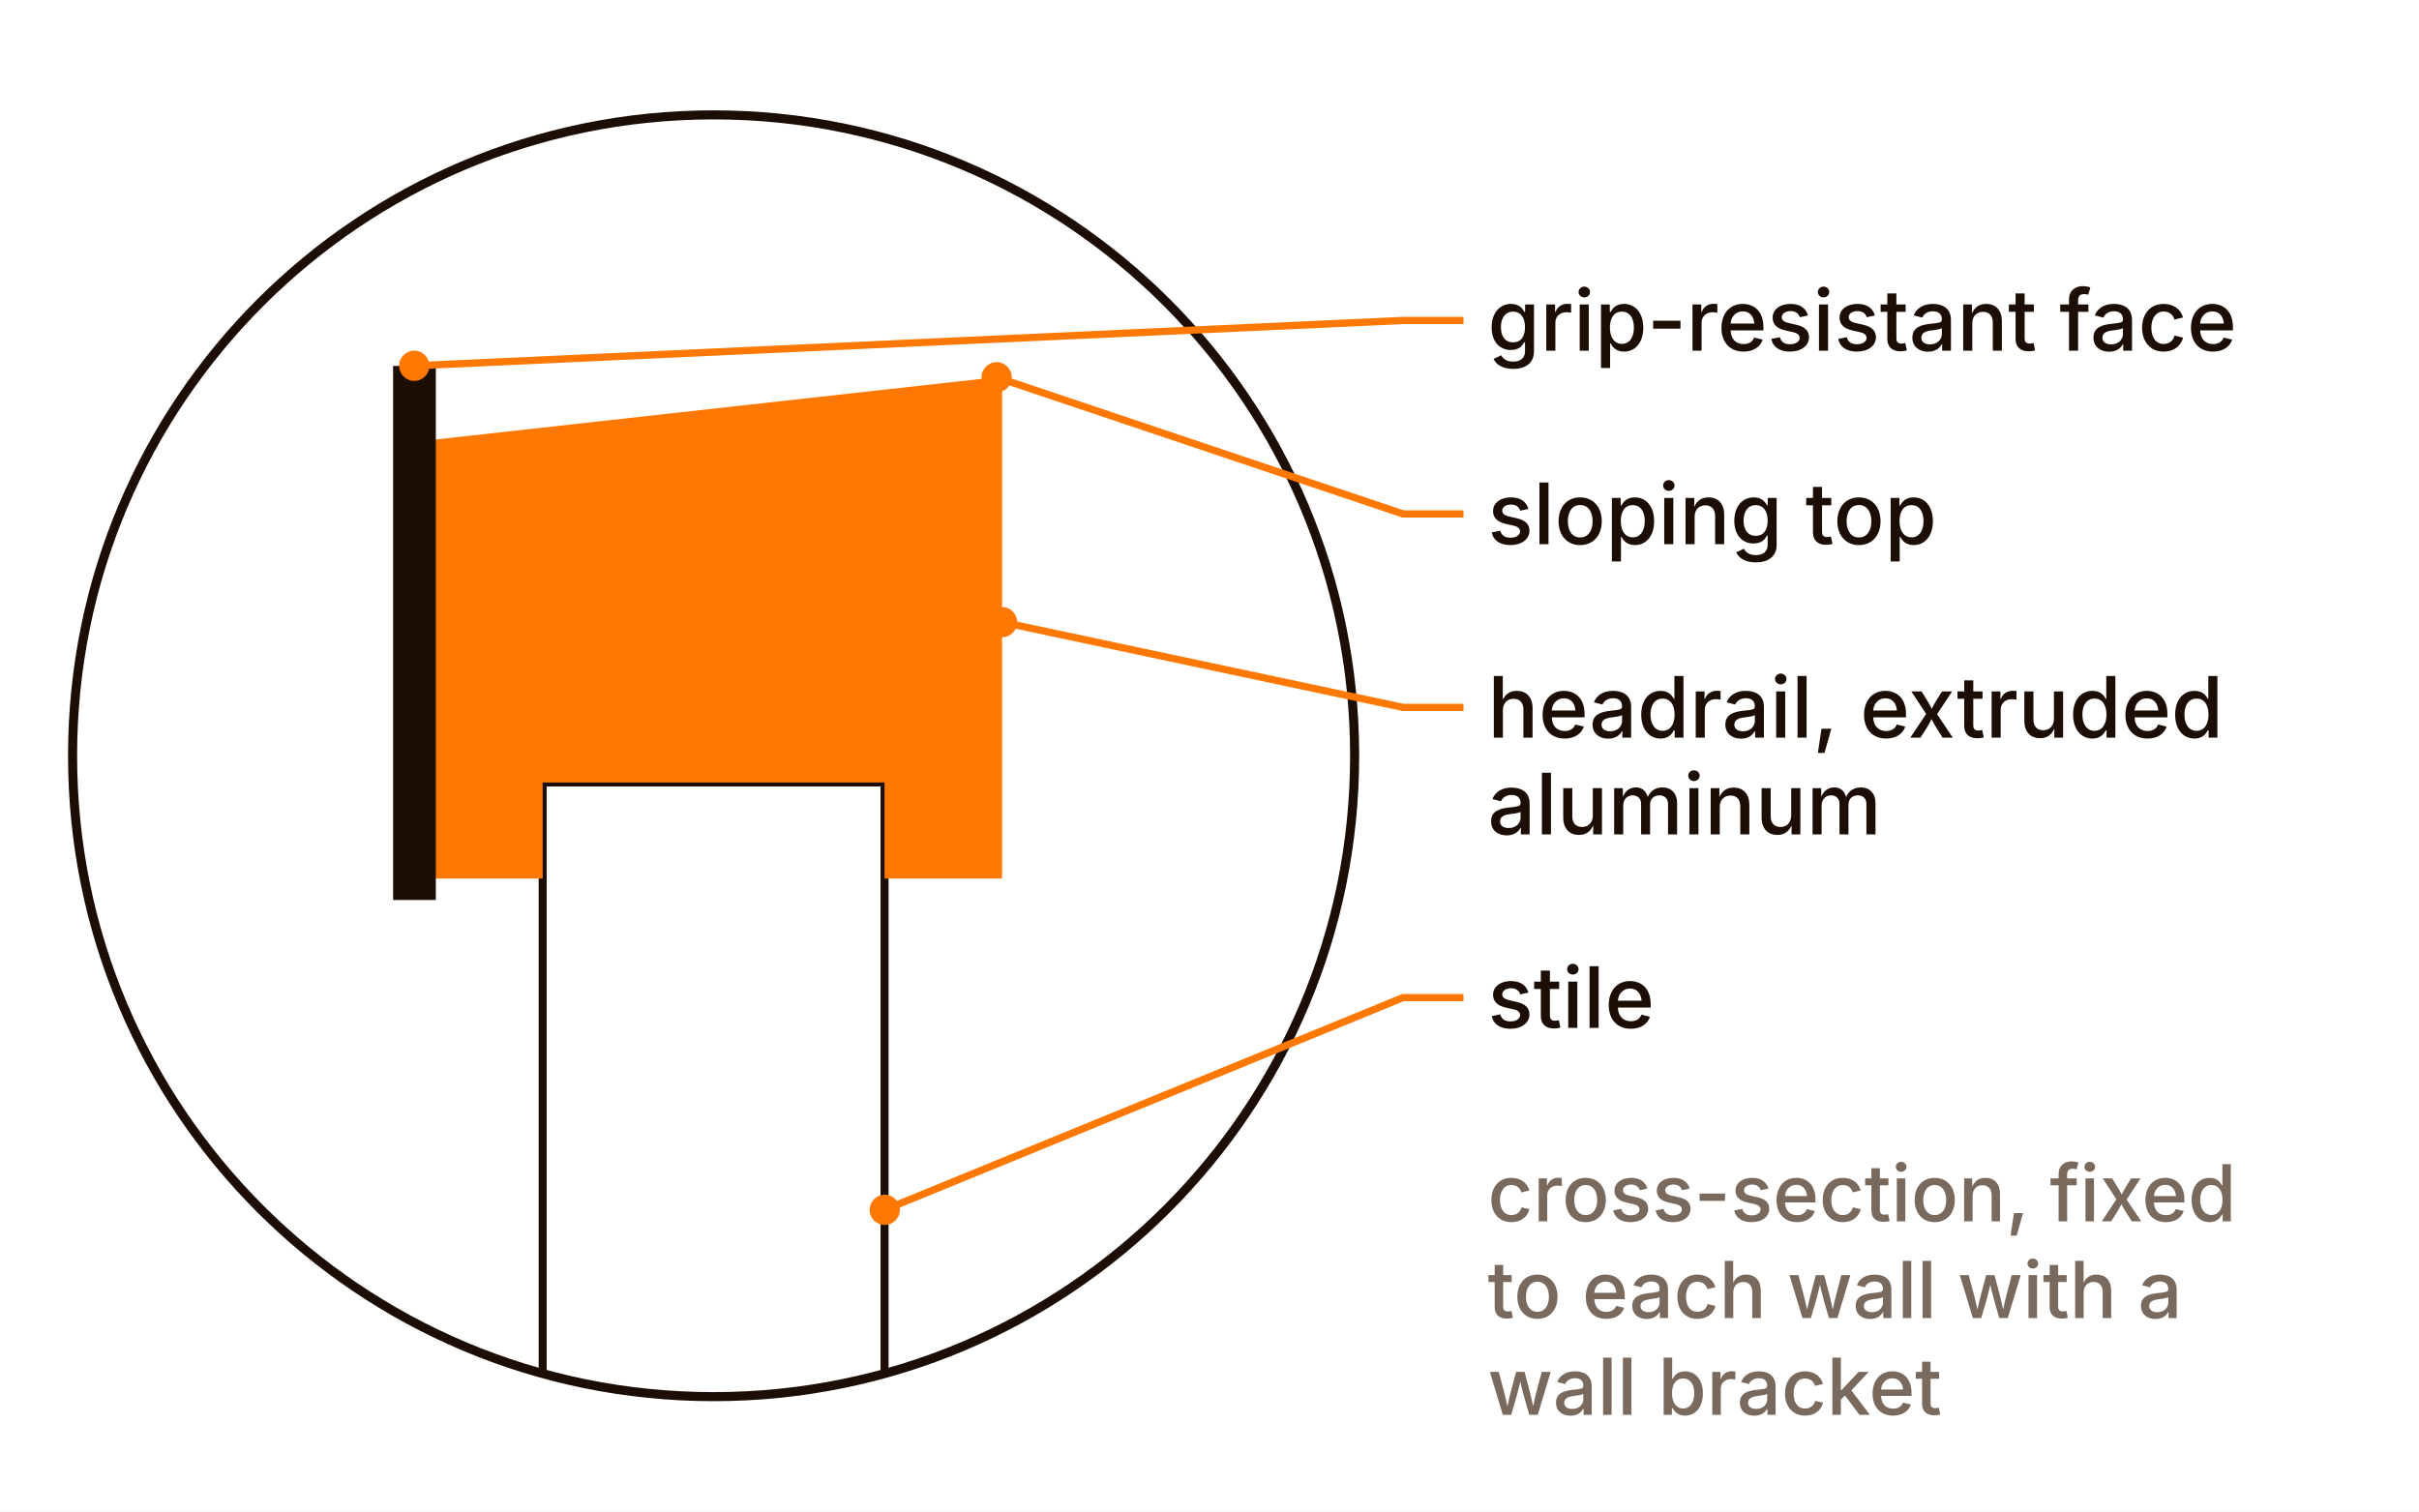
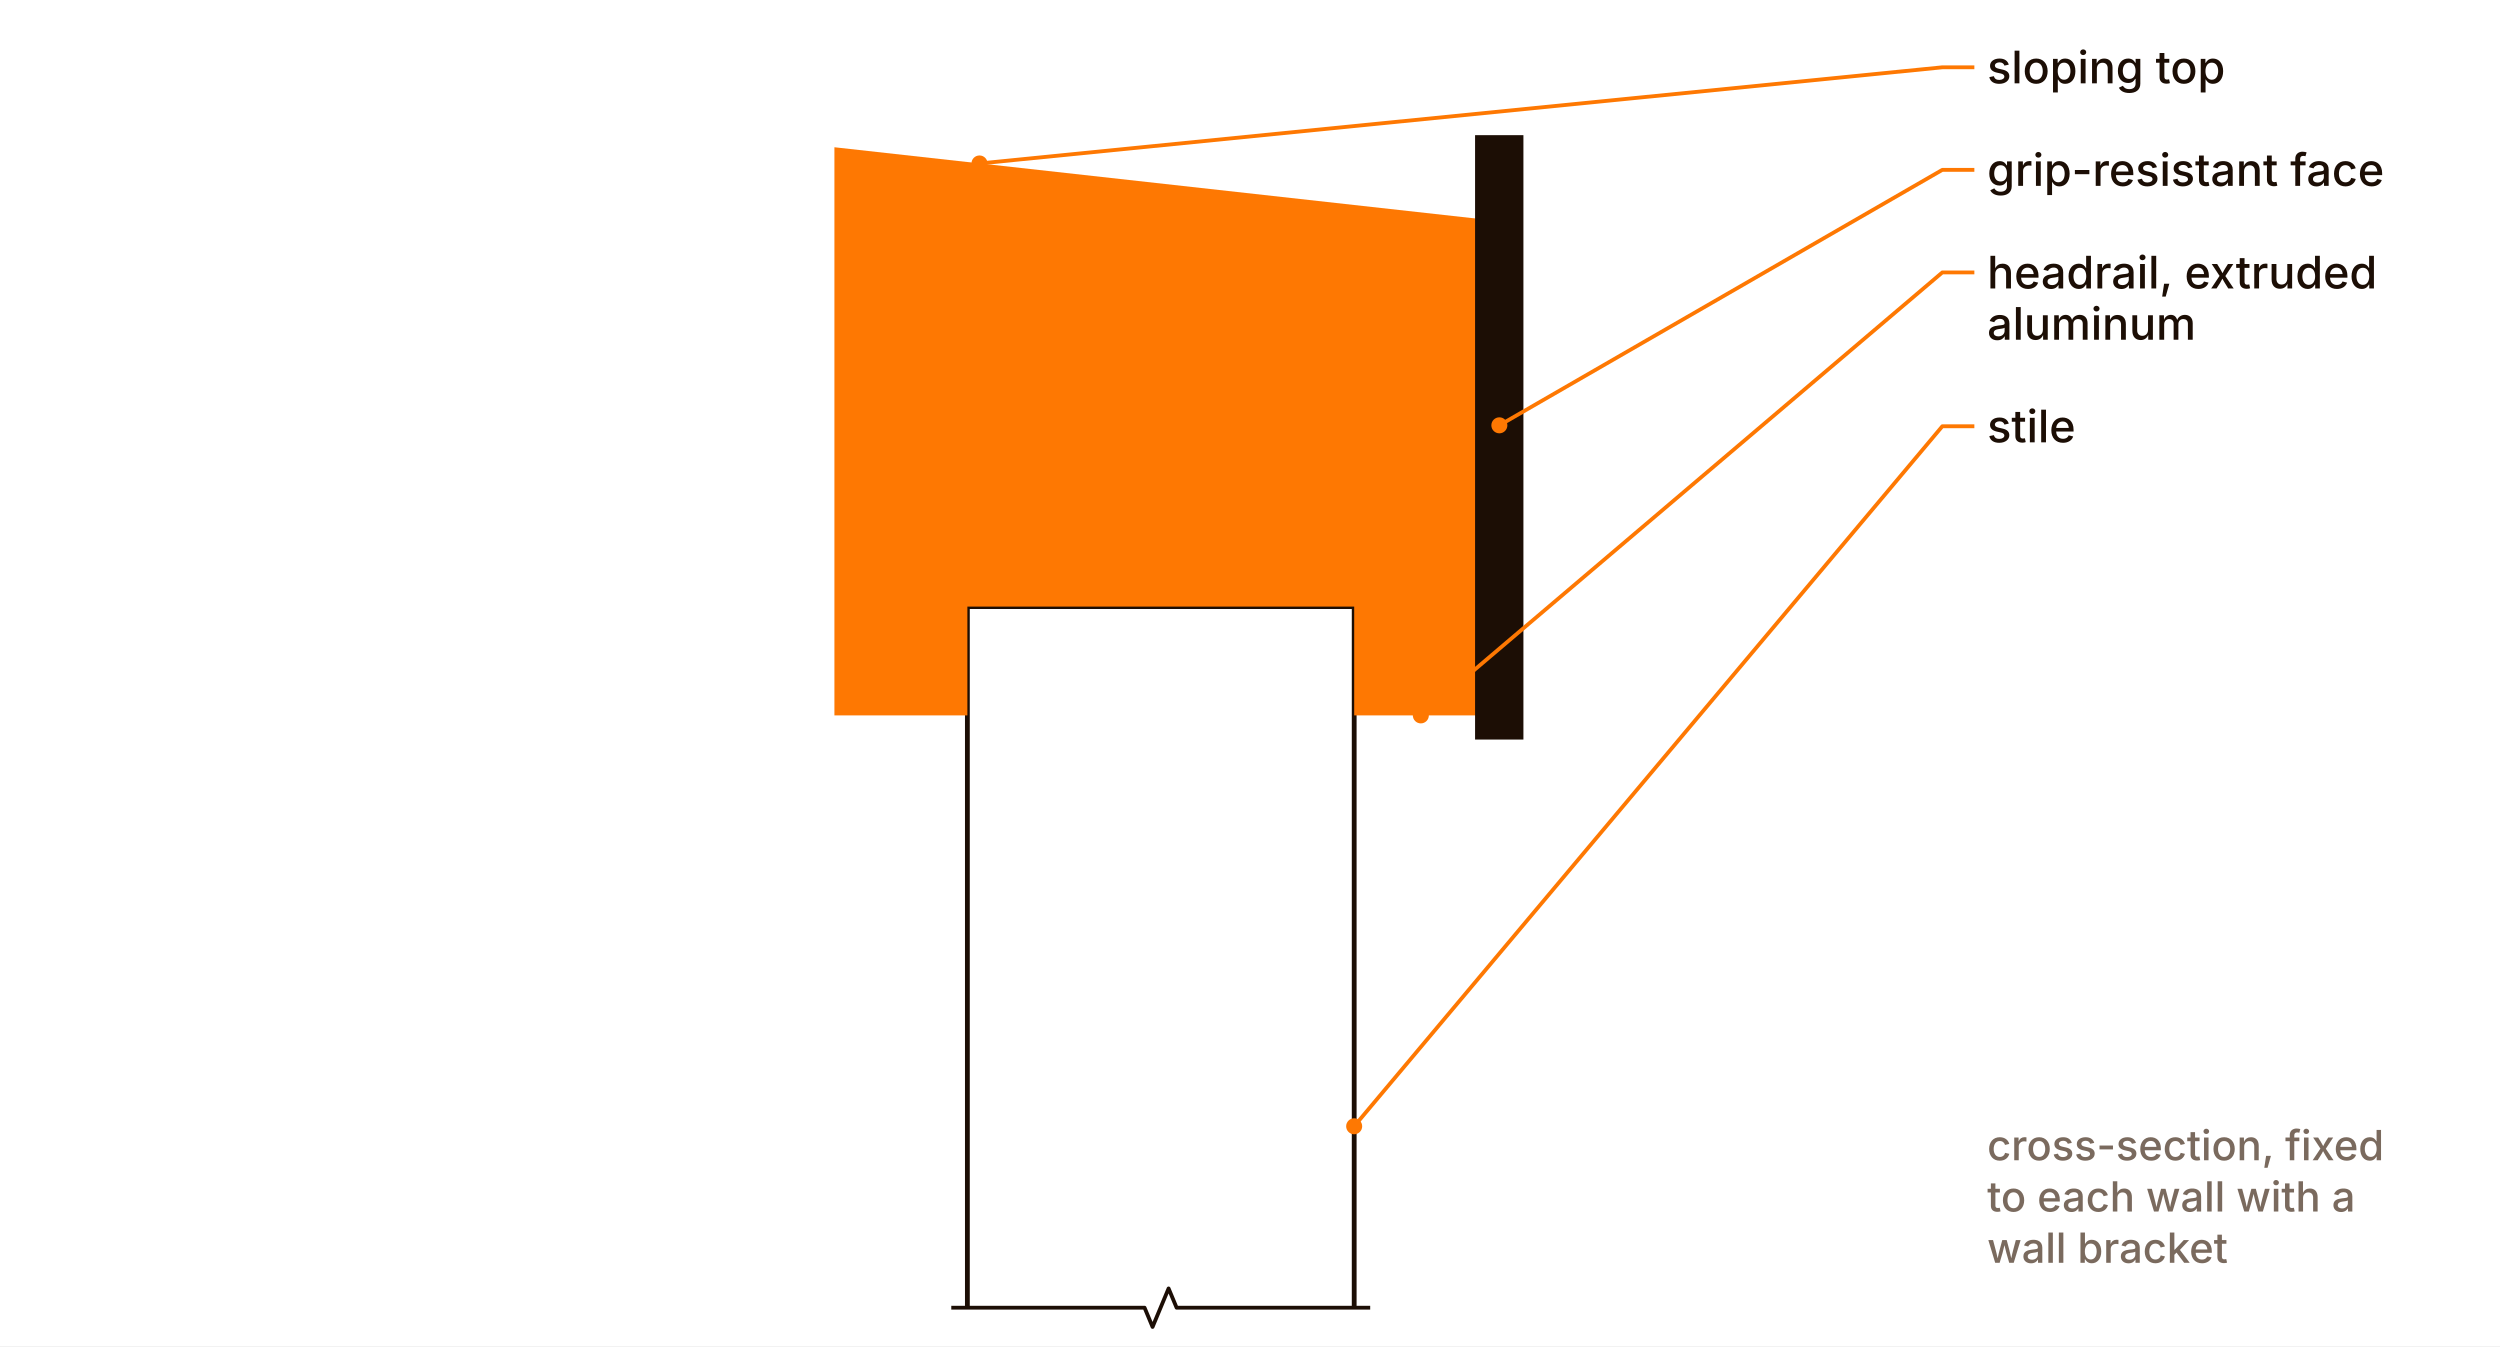
- <svg xmlns="http://www.w3.org/2000/svg" viewBox="0 0 400 250" width="400" height="250" role="img" aria-labelledby="t-mounting-overhead-braced-detail-headrail d-mounting-overhead-braced-detail-headrail" font-family="Inter, ui-sans-serif, system-ui, sans-serif">
+ <svg xmlns="http://www.w3.org/2000/svg" viewBox="0 0 780 420" width="780" height="420" role="img" aria-labelledby="t-mounting-overhead-braced-detail-headrail d-mounting-overhead-braced-detail-headrail" font-family="Inter, ui-sans-serif, system-ui, sans-serif">
  <defs>
    <pattern id="hatch-mounting-overhead-braced-detail-headrail" width="8" height="8" patternUnits="userSpaceOnUse" patternTransform="rotate(45)">
      <rect width="8" height="8" fill="#f2f0ec" />
      <line x1="0" y1="0" x2="0" y2="8" stroke="#cfc7bc" stroke-width="1.5" />
    </pattern>
    <marker id="tick-mounting-overhead-braced-detail-headrail" viewBox="0 0 10 10" refX="5" refY="5" markerWidth="8" markerHeight="8" orient="auto">
      <path d="M2 8 L8 2" stroke="#7a6a5e" stroke-width="1.5" />
    </marker>
  </defs>
-   <rect width="400" height="250" fill="#ffffff" />
-   <g transform="translate(118 125) scale(0.8833) translate(-150 -145)">
-     <clipPath id="c-mounting-overhead-braced-detail-headrail">
-       <circle cx="150" cy="145" r="120" />
-     </clipPath>
-     <g clip-path="url(#c-mounting-overhead-braced-detail-headrail)">
-       <rect x="118" y="150" width="64" height="170" fill="#ffffff" stroke="#1c0e05" stroke-width="1.5" />
-       <path d="M96 86 L204 74 L204 168 L182 168 L182 150 L118 150 L118 168 L96 168 Z" fill="#fe7802" />
-       <rect x="90" y="72" width="8" height="100" fill="#1c0e05" stroke="none" stroke-width="1.5" />
+   <rect width="780" height="420" fill="#ffffff" />
+   <style>.dz *{vector-effect:non-scaling-stroke}</style>
+   <clipPath id="c-mounting-overhead-braced-detail-headrail">
+     <rect x="68.0" y="12.0" width="528.0" height="396.0" />
+   </clipPath>
+   <pattern id="hk-mounting-overhead-braced-detail-headrail" width="4.242" height="4.242" patternUnits="userSpaceOnUse" patternTransform="rotate(45)">
+     <rect width="4.242" height="4.242" fill="#f2f0ec" />
+     <line x1="0" y1="0" x2="0" y2="4.242" stroke="#cfc7bc" stroke-width="0.795" />
+   </pattern>
+   <g clip-path="url(#c-mounting-overhead-braced-detail-headrail)">
+     <g class="dz" transform="translate(79.31 -93.60) scale(1.8857)">
+       <rect x="118" y="150" width="64" height="800" fill="#ffffff" stroke="#1c0e05" stroke-width="1.5" />
+       <path d="M204 86 L96 74 L96 168 L118 168 L118 150 L182 150 L182 168 L204 168 Z" fill="#fe7802" stroke="none" stroke-width="0" stroke-linejoin="round" />
+       <rect x="202" y="72" width="8" height="100" fill="#1c0e05" stroke="none" stroke-width="1.5" />
    </g>
  </g>
-   <circle cx="118" cy="125" r="106" fill="none" stroke="#1c0e05" stroke-width="1.5" />
-   <path d="M242 53 H232 L68.5 60.5" fill="none" stroke="#fe7802" stroke-width="1.2" stroke-linejoin="round" />
-   <circle cx="68.5" cy="60.5" r="2.5" fill="#fe7802" />
-   <text x="246" y="58" font-size="14" font-weight="500" fill="#1c0e05" text-anchor="start" paint-order="stroke" stroke="#fff" stroke-width="4">grip-resistant face</text>
-   <path d="M242 85 H232 L164.8 62.4" fill="none" stroke="#fe7802" stroke-width="1.2" stroke-linejoin="round" />
-   <circle cx="164.8" cy="62.4" r="2.5" fill="#fe7802" />
-   <text x="246" y="90" font-size="14" font-weight="500" fill="#1c0e05" text-anchor="start" paint-order="stroke" stroke="#fff" stroke-width="4">sloping top</text>
-   <path d="M242 117 H232 L165.7 102.9" fill="none" stroke="#fe7802" stroke-width="1.2" stroke-linejoin="round" />
-   <circle cx="165.7" cy="102.9" r="2.5" fill="#fe7802" />
-   <text x="246" y="122" font-size="14" font-weight="500" fill="#1c0e05" text-anchor="start" paint-order="stroke" stroke="#fff" stroke-width="4">headrail, extruded</text>
-   <text x="246" y="138" font-size="14" font-weight="500" fill="#1c0e05" text-anchor="start" paint-order="stroke" stroke="#fff" stroke-width="4">aluminum</text>
-   <path d="M242 165 H232 L146.3 200.1" fill="none" stroke="#fe7802" stroke-width="1.2" stroke-linejoin="round" />
-   <circle cx="146.3" cy="200.1" r="2.5" fill="#fe7802" />
-   <text x="246" y="170" font-size="14" font-weight="500" fill="#1c0e05" text-anchor="start" paint-order="stroke" stroke="#fff" stroke-width="4">stile</text>
-   <text x="246" y="202" font-size="13" font-weight="500" fill="#7a6a5e" text-anchor="start">cross-section, fixed</text>
-   <text x="246" y="218" font-size="13" font-weight="500" fill="#7a6a5e" text-anchor="start">to each wall with a</text>
-   <text x="246" y="234" font-size="13" font-weight="500" fill="#7a6a5e" text-anchor="start">wall bracket</text>
+   <path d="M296.8 408.0 L357.1 408.0 L359.6 414.0 L364.6 402.0 L367.1 408.0 L427.5 408.0" fill="none" stroke="#1c0e05" stroke-width="1.2" stroke-linejoin="round" />
+   <path d="M616 21 H606 L305.6 51" fill="none" stroke="#fe7802" stroke-width="1.2" stroke-linejoin="round" />
+   <circle cx="305.6" cy="51" r="2.5" fill="#fe7802" />
+   <text x="620" y="26" font-size="14" font-weight="500" fill="#1c0e05" text-anchor="start" paint-order="stroke" stroke="#fff" stroke-width="4">sloping top</text>
+   <path d="M616 53 H606 L467.8 132.7" fill="none" stroke="#fe7802" stroke-width="1.2" stroke-linejoin="round" />
+   <circle cx="467.8" cy="132.7" r="2.5" fill="#fe7802" />
+   <text x="620" y="58" font-size="14" font-weight="500" fill="#1c0e05" text-anchor="start" paint-order="stroke" stroke="#fff" stroke-width="4">grip-resistant face</text>
+   <path d="M616 85 H606 L443.3 223.2" fill="none" stroke="#fe7802" stroke-width="1.2" stroke-linejoin="round" />
+   <circle cx="443.3" cy="223.2" r="2.5" fill="#fe7802" />
+   <text x="620" y="90" font-size="14" font-weight="500" fill="#1c0e05" text-anchor="start" paint-order="stroke" stroke="#fff" stroke-width="4">headrail, extruded</text>
+   <text x="620" y="106" font-size="14" font-weight="500" fill="#1c0e05" text-anchor="start" paint-order="stroke" stroke="#fff" stroke-width="4">aluminum</text>
+   <path d="M616 133 H606 L422.5 351.4" fill="none" stroke="#fe7802" stroke-width="1.2" stroke-linejoin="round" />
+   <circle cx="422.5" cy="351.4" r="2.5" fill="#fe7802" />
+   <text x="620" y="138" font-size="14" font-weight="500" fill="#1c0e05" text-anchor="start" paint-order="stroke" stroke="#fff" stroke-width="4">stile</text>
+   <text x="620" y="362" font-size="13" font-weight="500" fill="#7a6a5e" text-anchor="start">cross-section, fixed</text>
+   <text x="620" y="378" font-size="13" font-weight="500" fill="#7a6a5e" text-anchor="start">to each wall with a</text>
+   <text x="620" y="394" font-size="13" font-weight="500" fill="#7a6a5e" text-anchor="start">wall bracket</text>
</svg>
